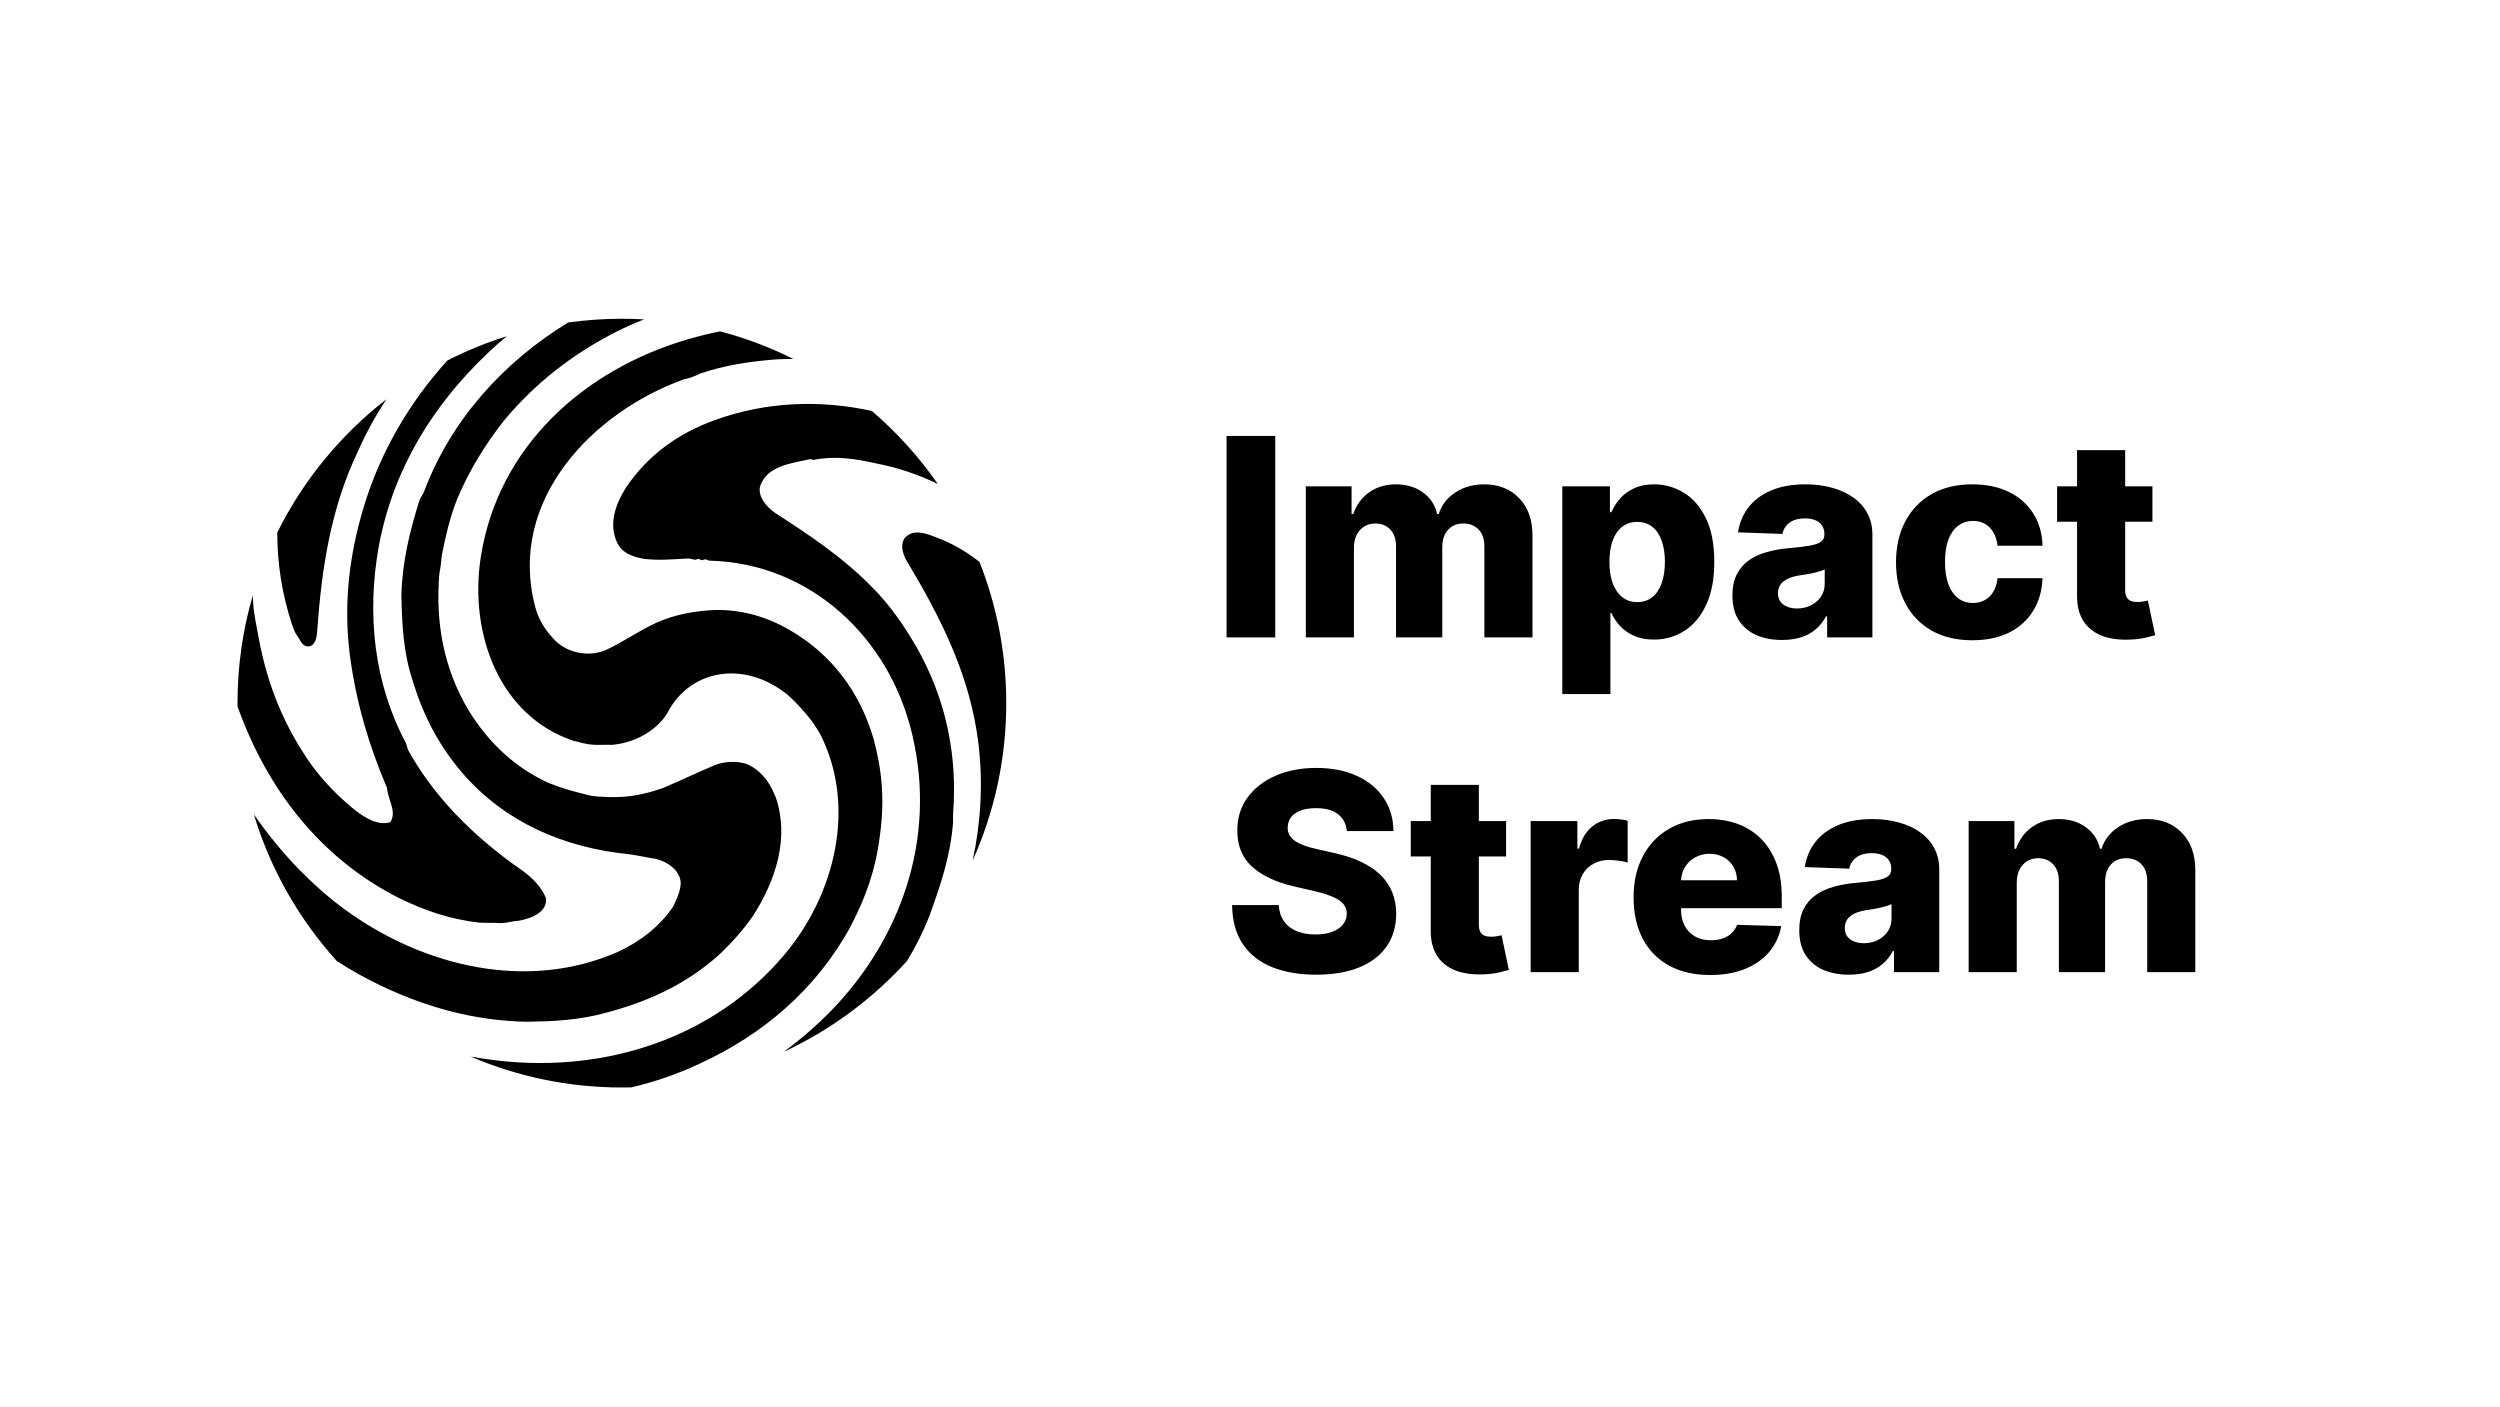
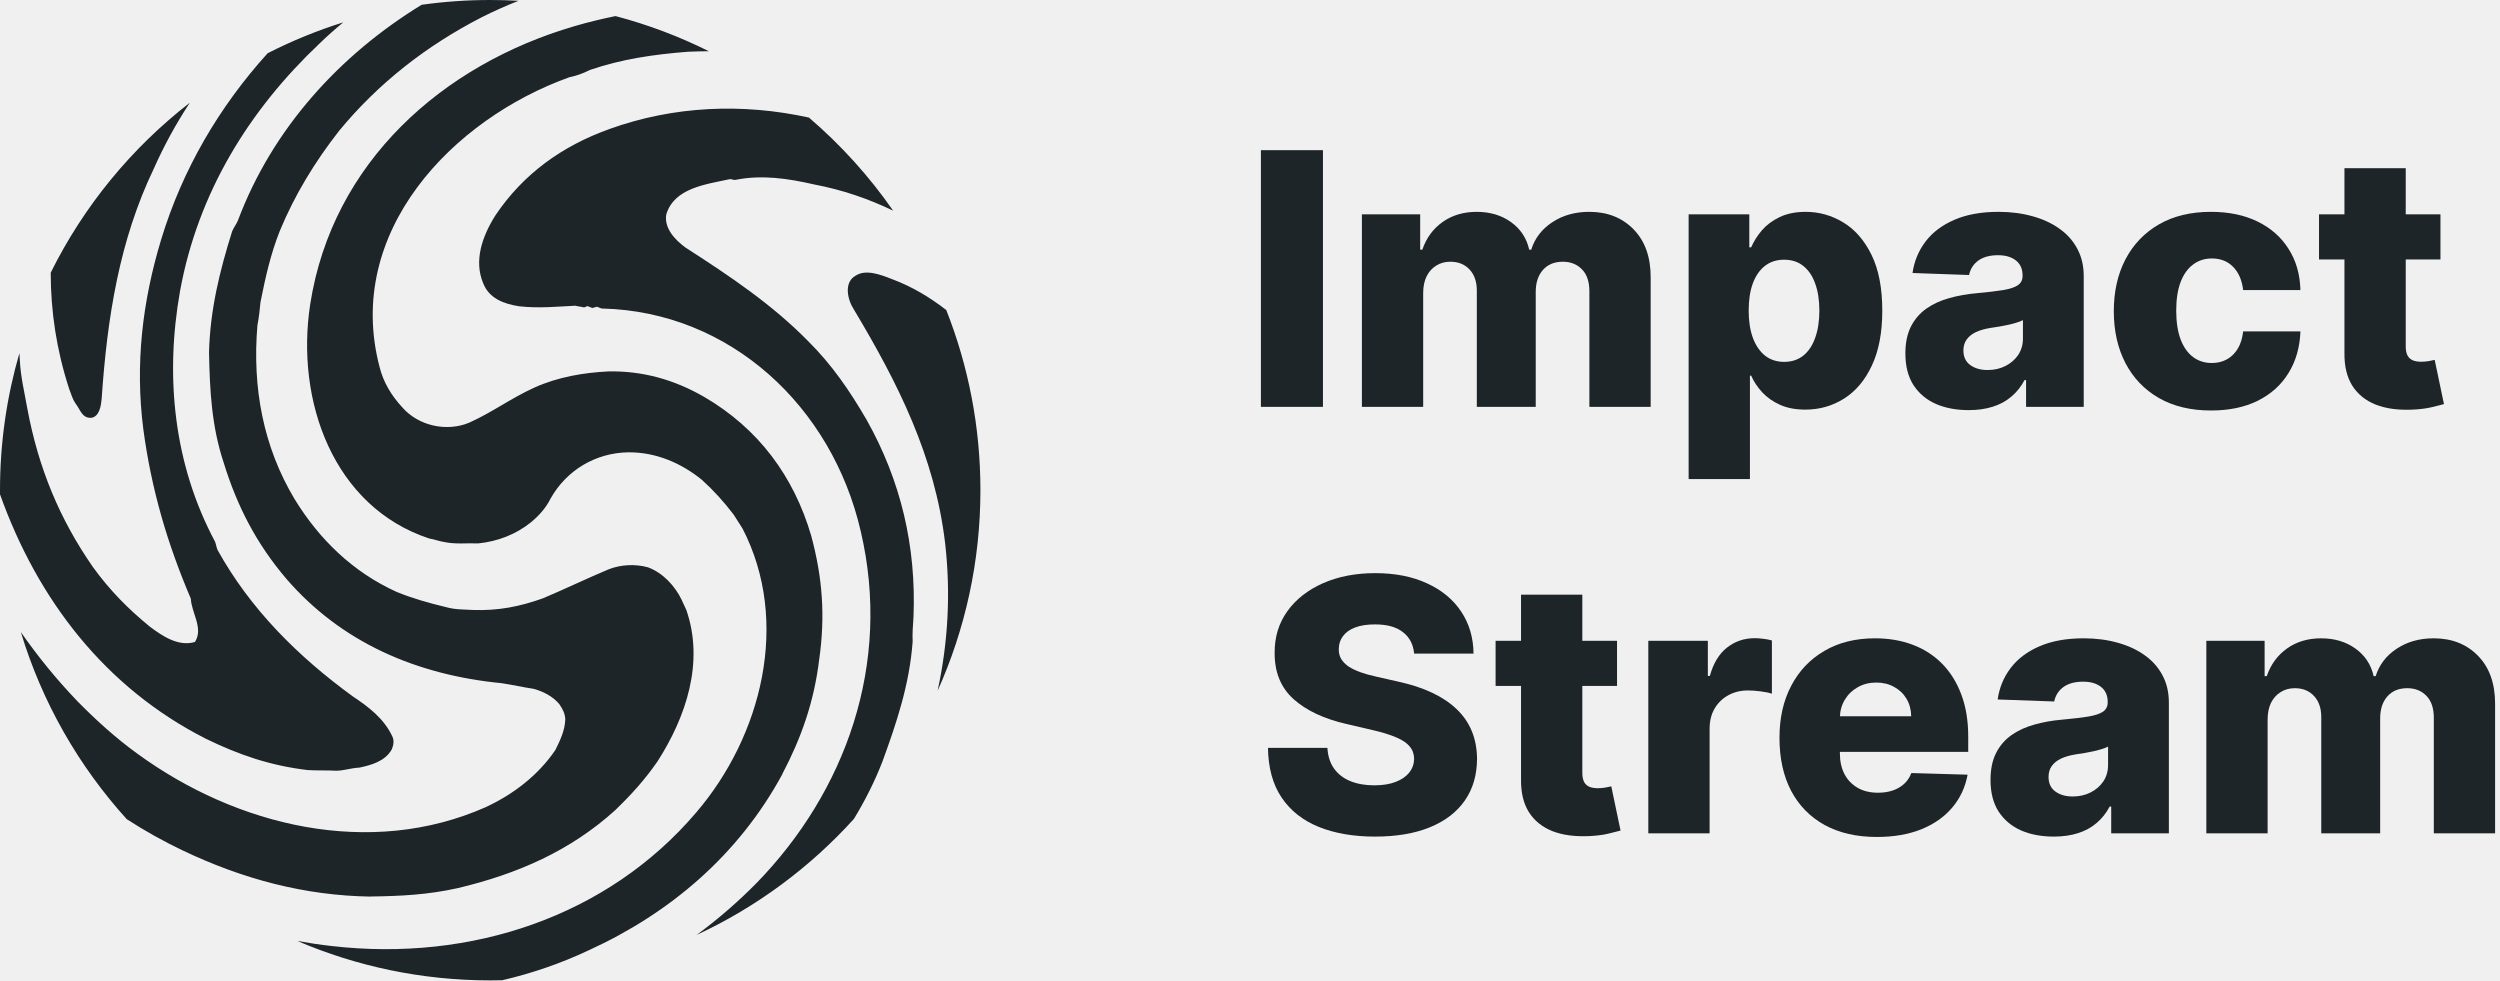
- <svg xmlns="http://www.w3.org/2000/svg" width="1600" height="900" viewBox="0 0 1600 900" fill="none">
-   <rect width="1600" height="900" fill="white" />
-   <path d="M152 452.076C152 451.368 152 450.677 152 449.969C152 426.09 155.413 403.011 161.748 381.177C161.825 382.392 161.917 383.622 161.963 384.883C162.363 393.186 164.285 400.874 165.73 409.131C171.327 439.006 181.905 464.484 198.665 488.609C207.014 500.156 216.3 509.582 227.125 518.423C233.598 523.313 241.654 528.633 249.849 526.157C254.185 519.192 248.112 511.688 247.759 504.431C236.042 476.939 227.986 449.785 223.911 419.31C219.744 386.774 223.435 355.407 232.844 324.302C243.484 289.183 261.919 257.662 286.305 230.723C298.421 224.542 311.106 219.33 324.267 215.209C320.162 218.592 316.164 222.128 312.289 225.895C277.003 259.292 251.449 300.546 242.393 349.826C234.613 393.34 239.333 437.284 259.89 475.785C260.489 477.323 260.535 478.353 261.12 479.891C277.633 509.751 301.634 533.538 329.11 553.526C337.167 558.862 344.716 564.72 348.775 573.361C349.913 575.391 349.514 578.005 348.576 580.127C345.224 586 338.551 587.892 332.385 589.214C328.234 589.414 325.174 590.598 321.023 590.798C316.333 590.506 311.152 590.752 306.462 590.459C287.642 588.245 271.79 582.771 255.292 574.73C204.738 549.052 170.896 505 152 452.06V452.076ZM189.9 406.486C192.422 409.684 193.099 413.913 197.819 413.682C202.047 413.005 202.724 407.286 203.031 403.964C205.799 363.11 211.98 324.455 229.2 288.599C234.351 277.005 240.409 265.965 247.266 255.54C218.022 278.235 194.037 307.388 177.446 340.846C177.446 360.158 180.352 379.701 186.687 399.075C187.763 401.858 188.347 404.21 189.885 406.501L189.9 406.486ZM581.36 342.338C575.287 345.751 577.27 354.485 580.622 359.528C602.671 396.399 621.06 432.933 626.257 476.339C629.193 501.586 627.748 526.634 622.505 550.682C636.312 519.945 644 485.857 644 449.985C644 418.064 637.911 387.558 626.856 359.574C618.631 353.224 609.836 347.873 599.627 344.075C593.799 341.753 586.388 339.001 581.36 342.353V342.338ZM457.772 268.779C434.279 277.19 414.675 291.12 400.621 312.062C393.856 322.779 389.766 334.926 394.471 346.135C397.439 353.793 404.85 356.545 412.691 357.729C422.624 358.805 431.403 357.867 440.736 357.421C442.32 357.867 443.35 357.821 444.934 358.252C444.934 358.252 445.964 358.206 446.471 357.652C447.501 357.606 448.593 358.59 449.639 358.544C450.131 358.006 450.669 358.498 451.176 357.944C452.206 357.898 453.298 358.882 454.343 358.836C518.336 360.435 569.475 407.854 583.928 470.558C599.611 537.366 576.194 601.376 531.636 647.166C522.272 656.668 512.217 665.371 501.562 673.197C531.682 659.205 558.497 639.293 580.515 614.969C586.05 605.851 590.878 596.333 594.721 586.462C602.071 566.365 608.421 547.345 609.99 525.957C609.79 521.806 610.128 518.162 610.42 513.457C611.834 478.046 604.008 445.172 586.957 414.804C578.454 400.136 569.506 387.066 557.513 375.165C539.477 356.806 518.536 342.737 496.011 328.238C490.63 324.332 485.14 318.366 486.371 311.555C490.414 298.362 505.913 296.579 518.259 293.903C519.289 293.857 519.843 294.349 520.873 294.303C534.25 291.581 547.334 293.55 560.48 296.548C574.872 299.285 587.941 303.805 600.195 309.725C588.156 292.396 573.934 276.682 557.943 262.998C524.732 255.725 490.276 257.062 457.818 268.748L457.772 268.779ZM338.089 653.901C353.157 653.701 366.626 653.04 381.541 649.734C411.861 642.553 438.322 630.883 460.724 610.587C468.673 602.929 475.577 595.318 481.896 586.185C496.395 563.659 505.467 536.198 496.426 510.135C495.827 508.598 494.689 506.584 494.104 505.046C490.645 497.942 484.618 491.469 477.207 488.717C470.887 486.948 463.63 487.287 457.511 489.67C446.302 494.36 435.647 499.557 424.438 504.262C412.691 508.459 401.882 510.551 389.382 510.105C384.692 509.812 380.541 510.012 375.806 508.675C366.872 506.507 358.969 504.293 351.02 501.033C329.233 491.161 312.335 474.832 299.943 454.644C284.121 428.381 278.525 398.506 281.185 367.2C282.015 363.003 282.369 359.343 282.707 355.699C285.213 343.106 287.781 331.544 292.409 319.889C299.851 301.868 309.968 285.262 322.206 269.609C341.841 245.792 365.888 226.972 393.779 212.641C399.883 209.566 406.018 206.845 412.215 204.4C407.525 204.138 402.789 204 398.023 204C386.338 204 374.837 204.815 363.582 206.399C322.391 231.615 288.688 268.564 271.375 314.692C270.437 316.813 269.453 317.905 268.515 320.027C262.211 340.077 257.43 359.543 256.891 380.87C257.291 400.074 258.152 417.71 264.226 436.116C271.006 458.134 280.739 476.893 295.607 494.36C323.129 526.296 360.814 542.671 403.62 546.838C408.847 547.622 414.629 548.914 419.872 549.698C424.607 551.035 429.405 553.403 432.71 557.401C434.386 559.923 435.524 561.937 435.678 565.058C435.432 570.794 433.064 575.575 430.696 580.373C421.963 593.258 409.432 602.699 395.701 609.08C337.69 634.742 270.929 618.72 220.836 582.156C210.073 574.361 200.279 565.473 190.992 556.048C180.353 544.947 171.035 533.522 162.455 521.191C173.111 556.494 191.484 588.445 215.609 615.092C224.634 620.935 234.09 626.239 243.976 630.929C273.759 645.09 304.817 653.47 338.105 653.947L338.089 653.901ZM544.551 592.504C554.069 574.376 560.481 556.402 563.094 534.968C566.2 512.995 564.755 493.837 559.066 472.803C550.363 443.081 532.574 418.987 505.313 403.149C490.353 394.524 474.547 390.08 457.403 390.387C444.965 390.987 432.08 393.17 420.379 398.414C408.678 403.657 399.145 410.868 387.46 416.111C376.251 420.801 362.075 417.849 353.834 408.377C348.345 402.411 344.394 395.846 342.472 388.143C324.667 320.396 379.096 263.736 437.845 242.717C441.443 242.025 444.503 240.841 448.07 239.103C463.922 233.66 479.913 231.338 496.995 229.985C500.624 229.816 504.191 229.724 507.712 229.709C492.89 222.313 477.222 216.378 460.878 212.072C453.99 213.456 447.117 215.132 440.244 217.146C374.13 236.443 318.809 285.354 307.692 356.56C300.158 405.256 319.347 458.38 367.411 474.248C370.024 474.648 372.146 475.586 374.775 475.97C380.556 477.246 386.23 476.462 391.965 476.708C401.79 475.709 410.969 472.157 418.473 466.083C422.47 462.777 425.929 458.964 428.297 454.182C436.431 439.76 451.099 431.257 467.197 430.995C481.22 430.842 493.966 436.469 504.237 444.803C510.218 450.231 515.153 455.704 520.15 462.224C521.826 464.746 522.964 466.76 524.64 469.281C548.718 515.932 534.327 573.269 501.362 611.755C457.096 663.772 388.567 686.821 318.547 678.764C312.689 678.102 306.908 677.241 301.204 676.211C330.925 688.942 363.659 696 398.038 696C400.037 696 402.021 695.969 404.004 695.923C418.857 692.479 433.371 687.528 447.517 680.855C488.2 662.265 522.641 633.066 544.598 592.52L544.551 592.504Z" fill="black" />
-   <path d="M816.166 279V407.942H785V279H816.166Z" fill="black" />
-   <path d="M835.731 407.942V311.236H865.009V328.99H866.079C868.094 323.114 871.494 318.476 876.279 315.076C881.064 311.676 886.772 309.976 893.404 309.976C900.12 309.976 905.871 311.697 910.656 315.139C915.441 318.581 918.484 323.198 919.785 328.99H920.793C922.598 323.24 926.124 318.644 931.37 315.202C936.617 311.718 942.808 309.976 949.944 309.976C959.094 309.976 966.524 312.914 972.232 318.791C977.941 324.625 980.795 332.642 980.795 342.841V407.942H950.007V349.893C950.007 345.066 948.769 341.393 946.292 338.875C943.816 336.315 940.605 335.034 936.659 335.034C932.42 335.034 929.083 336.42 926.648 339.19C924.256 341.918 923.059 345.591 923.059 350.208V407.942H893.467V349.578C893.467 345.087 892.25 341.54 889.816 338.938C887.381 336.336 884.17 335.034 880.182 335.034C877.496 335.034 875.124 335.685 873.068 336.986C871.011 338.245 869.395 340.05 868.22 342.401C867.086 344.751 866.52 347.522 866.52 350.711V407.942H835.731Z" fill="black" />
-   <path d="M999.873 444.207V311.236H1030.35V327.794H1031.29C1032.55 324.856 1034.33 322.023 1036.64 319.294C1038.99 316.566 1041.97 314.342 1045.58 312.621C1049.23 310.858 1053.6 309.976 1058.68 309.976C1065.39 309.976 1071.67 311.739 1077.5 315.265C1083.38 318.791 1088.12 324.226 1091.73 331.572C1095.34 338.917 1097.15 348.277 1097.15 359.652C1097.15 370.607 1095.41 379.778 1091.92 387.165C1088.48 394.553 1083.82 400.093 1077.95 403.787C1072.11 407.48 1065.63 409.327 1058.49 409.327C1053.62 409.327 1049.4 408.53 1045.83 406.935C1042.27 405.34 1039.27 403.241 1036.83 400.639C1034.44 398.036 1032.59 395.245 1031.29 392.265H1030.66V444.207H999.873ZM1030.03 359.589C1030.03 364.794 1030.72 369.327 1032.11 373.188C1033.54 377.05 1035.57 380.051 1038.22 382.192C1040.9 384.29 1044.11 385.34 1047.85 385.34C1051.63 385.34 1054.84 384.29 1057.48 382.192C1060.13 380.051 1062.12 377.05 1063.46 373.188C1064.85 369.327 1065.54 364.794 1065.54 359.589C1065.54 354.384 1064.85 349.872 1063.46 346.052C1062.12 342.233 1060.13 339.274 1057.48 337.175C1054.88 335.076 1051.67 334.027 1047.85 334.027C1044.07 334.027 1040.86 335.055 1038.22 337.112C1035.57 339.169 1033.54 342.107 1032.11 345.927C1030.72 349.746 1030.03 354.3 1030.03 359.589Z" fill="black" />
-   <path d="M1140.54 409.579C1134.37 409.579 1128.9 408.551 1124.11 406.494C1119.37 404.395 1115.61 401.247 1112.84 397.05C1110.11 392.811 1108.75 387.501 1108.75 381.121C1108.75 375.749 1109.69 371.215 1111.58 367.522C1113.47 363.828 1116.07 360.827 1119.39 358.519C1122.71 356.21 1126.53 354.468 1130.85 353.293C1135.17 352.076 1139.79 351.257 1144.7 350.837C1150.2 350.334 1154.63 349.809 1157.99 349.263C1161.34 348.676 1163.78 347.857 1165.29 346.808C1166.84 345.717 1167.62 344.185 1167.62 342.212V341.897C1167.62 338.665 1166.51 336.168 1164.28 334.405C1162.06 332.642 1159.06 331.761 1155.28 331.761C1151.21 331.761 1147.93 332.642 1145.46 334.405C1142.98 336.168 1141.41 338.602 1140.73 341.708L1112.34 340.701C1113.18 334.825 1115.34 329.578 1118.82 324.961C1122.35 320.302 1127.18 316.65 1133.3 314.006C1139.47 311.319 1146.88 309.976 1155.53 309.976C1161.7 309.976 1167.39 310.711 1172.59 312.18C1177.8 313.607 1182.33 315.706 1186.19 318.476C1190.05 321.204 1193.03 324.562 1195.13 328.55C1197.27 332.537 1198.34 337.091 1198.34 342.212V407.942H1169.38V394.469H1168.63C1166.9 397.743 1164.7 400.513 1162.01 402.779C1159.37 405.046 1156.24 406.746 1152.63 407.879C1149.07 409.012 1145.04 409.579 1140.54 409.579ZM1150.05 389.432C1153.37 389.432 1156.35 388.76 1158.99 387.417C1161.68 386.074 1163.82 384.227 1165.41 381.877C1167.01 379.484 1167.81 376.714 1167.81 373.566V364.374C1166.93 364.836 1165.86 365.255 1164.6 365.633C1163.38 366.011 1162.04 366.368 1160.57 366.703C1159.1 367.039 1157.59 367.333 1156.03 367.585C1154.48 367.837 1152.99 368.067 1151.56 368.277C1148.67 368.739 1146.19 369.453 1144.13 370.418C1142.12 371.383 1140.57 372.643 1139.47 374.196C1138.43 375.707 1137.9 377.511 1137.9 379.61C1137.9 382.8 1139.03 385.235 1141.3 386.914C1143.61 388.592 1146.53 389.432 1150.05 389.432Z" fill="black" />
-   <path d="M1262.31 409.768C1252.11 409.768 1243.36 407.669 1236.06 403.472C1228.8 399.275 1223.21 393.44 1219.31 385.969C1215.41 378.456 1213.45 369.767 1213.45 359.904C1213.45 349.998 1215.41 341.309 1219.31 333.838C1223.26 326.325 1228.86 320.47 1236.12 316.272C1243.42 312.075 1252.13 309.976 1262.25 309.976C1271.19 309.976 1278.98 311.592 1285.61 314.824C1292.28 318.056 1297.49 322.631 1301.22 328.55C1305 334.426 1306.99 341.33 1307.2 349.263H1278.43C1277.84 344.311 1276.16 340.428 1273.39 337.616C1270.67 334.804 1267.1 333.397 1262.69 333.397C1259.12 333.397 1256 334.405 1253.31 336.42C1250.62 338.392 1248.52 341.33 1247.01 345.234C1245.54 349.096 1244.81 353.88 1244.81 359.589C1244.81 365.297 1245.54 370.124 1247.01 374.07C1248.52 377.973 1250.62 380.932 1253.31 382.947C1256 384.92 1259.12 385.906 1262.69 385.906C1265.54 385.906 1268.06 385.298 1270.25 384.08C1272.47 382.863 1274.3 381.079 1275.72 378.729C1277.15 376.336 1278.05 373.44 1278.43 370.04H1307.2C1306.91 378.015 1304.92 384.983 1301.22 390.943C1297.57 396.903 1292.43 401.541 1285.8 404.857C1279.21 408.131 1271.38 409.768 1262.31 409.768Z" fill="black" />
-   <path d="M1377.55 311.236V333.901H1316.54V311.236H1377.55ZM1329.32 288.066H1360.11V377.532C1360.11 379.421 1360.4 380.953 1360.99 382.129C1361.62 383.262 1362.52 384.08 1363.7 384.584C1364.87 385.046 1366.28 385.277 1367.92 385.277C1369.09 385.277 1370.33 385.172 1371.63 384.962C1372.97 384.71 1373.98 384.5 1374.65 384.332L1379.31 406.557C1377.84 406.977 1375.76 407.501 1373.08 408.131C1370.43 408.761 1367.26 409.159 1363.57 409.327C1356.35 409.663 1350.16 408.824 1345 406.809C1339.88 404.752 1335.95 401.562 1333.22 397.239C1330.54 392.916 1329.24 387.48 1329.32 380.932V288.066Z" fill="black" />
-   <path d="M861.971 531.889C861.551 527.272 859.683 523.684 856.367 521.123C853.093 518.521 848.413 517.22 842.327 517.22C838.297 517.22 834.939 517.744 832.253 518.794C829.566 519.843 827.552 521.291 826.208 523.138C824.865 524.943 824.173 527.021 824.131 529.371C824.047 531.302 824.425 533.002 825.264 534.471C826.145 535.94 827.405 537.241 829.042 538.374C830.721 539.466 832.735 540.431 835.086 541.271C837.437 542.11 840.081 542.845 843.019 543.474L854.101 545.993C860.481 547.378 866.105 549.225 870.974 551.533C875.885 553.842 879.999 556.591 883.315 559.781C886.673 562.971 889.212 566.643 890.933 570.799C892.654 574.954 893.536 579.613 893.578 584.776C893.536 592.919 891.479 599.907 887.407 605.742C883.336 611.576 877.48 616.046 869.841 619.152C862.244 622.258 853.072 623.811 842.327 623.811C831.539 623.811 822.137 622.195 814.12 618.963C806.103 615.731 799.869 610.82 795.42 604.231C790.971 597.641 788.683 589.309 788.557 579.235H818.401C818.653 583.391 819.765 586.854 821.738 589.624C823.711 592.394 826.418 594.493 829.86 595.92C833.344 597.347 837.374 598.06 841.949 598.06C846.146 598.06 849.714 597.494 852.652 596.361C855.633 595.227 857.92 593.653 859.515 591.639C861.11 589.624 861.929 587.315 861.971 584.713C861.929 582.279 861.173 580.201 859.704 578.48C858.235 576.717 855.968 575.206 852.904 573.947C849.882 572.646 846.02 571.449 841.319 570.358L827.845 567.21C816.68 564.65 807.887 560.515 801.464 554.807C795.042 549.057 791.852 541.292 791.894 531.512C791.852 523.537 793.993 516.548 798.316 510.546C802.64 504.544 808.621 499.864 816.261 496.506C823.9 493.148 832.61 491.469 842.39 491.469C852.38 491.469 861.047 493.169 868.393 496.569C875.78 499.927 881.51 504.649 885.581 510.735C889.653 516.821 891.731 523.873 891.815 531.889H861.971Z" fill="black" />
-   <path d="M963.906 525.468V548.133H902.896V525.468H963.906ZM915.677 502.298H946.465V591.765C946.465 593.653 946.759 595.185 947.347 596.361C947.976 597.494 948.879 598.312 950.054 598.816C951.229 599.278 952.636 599.509 954.273 599.509C955.448 599.509 956.686 599.404 957.987 599.194C959.331 598.942 960.338 598.732 961.01 598.564L965.669 620.789C964.2 621.209 962.122 621.733 959.436 622.363C956.791 622.993 953.622 623.391 949.928 623.559C942.709 623.895 936.517 623.056 931.355 621.041C926.234 618.984 922.309 615.794 919.581 611.471C916.894 607.148 915.593 601.712 915.677 595.164V502.298Z" fill="black" />
-   <path d="M979.615 622.174V525.468H1009.52V543.096H1010.53C1012.29 536.716 1015.17 531.973 1019.15 528.867C1023.14 525.719 1027.78 524.145 1033.07 524.145C1034.5 524.145 1035.97 524.25 1037.48 524.46C1038.99 524.628 1040.39 524.901 1041.7 525.279V552.037C1040.23 551.533 1038.3 551.134 1035.9 550.84C1033.55 550.547 1031.45 550.4 1029.61 550.4C1025.95 550.4 1022.66 551.218 1019.72 552.855C1016.83 554.45 1014.54 556.696 1012.86 559.592C1011.22 562.446 1010.4 565.804 1010.4 569.666V622.174H979.615Z" fill="black" />
-   <path d="M1094.43 624C1084.31 624 1075.58 622.006 1068.23 618.019C1060.93 613.989 1055.31 608.26 1051.36 600.831C1047.46 593.359 1045.5 584.482 1045.5 574.199C1045.5 564.209 1047.48 555.479 1051.42 548.007C1055.37 540.494 1060.93 534.66 1068.11 530.504C1075.29 526.307 1083.74 524.208 1093.48 524.208C1100.36 524.208 1106.66 525.279 1112.37 527.419C1118.08 529.56 1123.01 532.729 1127.17 536.926C1131.32 541.124 1134.55 546.307 1136.86 552.477C1139.17 558.606 1140.32 565.636 1140.32 573.569V581.25H1056.27V563.37H1111.68C1111.64 560.096 1110.86 557.178 1109.35 554.618C1107.84 552.058 1105.76 550.064 1103.11 548.637C1100.51 547.168 1097.51 546.433 1094.11 546.433C1090.67 546.433 1087.58 547.21 1084.86 548.763C1082.13 550.274 1079.97 552.352 1078.37 554.996C1076.78 557.598 1075.94 560.557 1075.85 563.873V582.069C1075.85 586.014 1076.63 589.477 1078.18 592.457C1079.73 595.395 1081.94 597.683 1084.79 599.32C1087.65 600.957 1091.05 601.775 1094.99 601.775C1097.72 601.775 1100.2 601.397 1102.42 600.642C1104.65 599.886 1106.56 598.774 1108.15 597.305C1109.75 595.836 1110.94 594.031 1111.74 591.89L1140.01 592.709C1138.83 599.047 1136.25 604.566 1132.27 609.267C1128.32 613.926 1123.14 617.557 1116.71 620.159C1110.29 622.72 1102.86 624 1094.43 624Z" fill="black" />
-   <path d="M1183.31 623.811C1177.14 623.811 1171.66 622.783 1166.88 620.726C1162.14 618.627 1158.38 615.479 1155.61 611.282C1152.88 607.043 1151.52 601.733 1151.52 595.353C1151.52 589.981 1152.46 585.447 1154.35 581.754C1156.24 578.06 1158.84 575.059 1162.16 572.751C1165.47 570.442 1169.29 568.7 1173.62 567.525C1177.94 566.308 1182.56 565.489 1187.47 565.069C1192.97 564.566 1197.39 564.041 1200.75 563.495C1204.11 562.908 1206.54 562.089 1208.06 561.04C1209.61 559.949 1210.39 558.417 1210.39 556.444V556.129C1210.39 552.897 1209.27 550.4 1207.05 548.637C1204.82 546.874 1201.82 545.993 1198.04 545.993C1193.97 545.993 1190.7 546.874 1188.22 548.637C1185.75 550.4 1184.17 552.834 1183.5 555.94L1155.1 554.933C1155.94 549.057 1158.11 543.81 1161.59 539.193C1165.12 534.534 1169.94 530.882 1176.07 528.238C1182.24 525.552 1189.65 524.208 1198.3 524.208C1204.47 524.208 1210.15 524.943 1215.36 526.412C1220.56 527.839 1225.1 529.938 1228.96 532.708C1232.82 535.436 1235.8 538.794 1237.9 542.782C1240.04 546.769 1241.11 551.323 1241.11 556.444V622.174H1212.15V608.701H1211.39C1209.67 611.975 1207.47 614.745 1204.78 617.011C1202.14 619.278 1199.01 620.978 1195.4 622.111C1191.83 623.244 1187.8 623.811 1183.31 623.811ZM1192.82 603.664C1196.13 603.664 1199.12 602.992 1201.76 601.649C1204.45 600.306 1206.59 598.459 1208.18 596.109C1209.78 593.716 1210.57 590.946 1210.57 587.798V578.606C1209.69 579.068 1208.62 579.487 1207.36 579.865C1206.15 580.243 1204.8 580.6 1203.33 580.935C1201.86 581.271 1200.35 581.565 1198.8 581.817C1197.25 582.069 1195.76 582.3 1194.33 582.509C1191.43 582.971 1188.96 583.685 1186.9 584.65C1184.89 585.615 1183.33 586.875 1182.24 588.428C1181.19 589.939 1180.67 591.744 1180.67 593.842C1180.67 597.032 1181.8 599.467 1184.07 601.146C1186.38 602.824 1189.29 603.664 1192.82 603.664Z" fill="black" />
-   <path d="M1259.94 622.174V525.468H1289.21V543.222H1290.28C1292.3 537.346 1295.7 532.708 1300.48 529.308C1305.27 525.908 1310.98 524.208 1317.61 524.208C1324.33 524.208 1330.08 525.929 1334.86 529.371C1339.65 532.813 1342.69 537.43 1343.99 543.222H1345C1346.8 537.472 1350.33 532.876 1355.58 529.434C1360.82 525.95 1367.01 524.208 1374.15 524.208C1383.3 524.208 1390.73 527.147 1396.44 533.023C1402.15 538.857 1405 546.874 1405 557.074V622.174H1374.21V564.125C1374.21 559.298 1372.97 555.625 1370.5 553.107C1368.02 550.547 1364.81 549.266 1360.86 549.266C1356.62 549.266 1353.29 550.652 1350.85 553.422C1348.46 556.15 1347.26 559.823 1347.26 564.44V622.174H1317.67V563.81C1317.67 559.319 1316.45 555.772 1314.02 553.17C1311.59 550.568 1308.37 549.266 1304.39 549.266C1301.7 549.266 1299.33 549.917 1297.27 551.218C1295.22 552.477 1293.6 554.282 1292.42 556.633C1291.29 558.983 1290.72 561.754 1290.72 564.944V622.174H1259.94Z" fill="black" />
+ <svg xmlns="http://www.w3.org/2000/svg" width="510" height="200" viewBox="0 0 510 200" fill="none">
+   <path d="M0 100.844C0 100.556 0 100.275 0 99.987C0 90.281 1.388 80.899 3.963 72.023C3.994 72.517 4.031 73.017 4.05 73.53C4.213 76.905 4.994 80.03 5.582 83.386C7.857 95.531 12.157 105.888 18.97 115.695C22.364 120.389 26.139 124.22 30.54 127.814C33.171 129.802 36.446 131.964 39.777 130.958C41.54 128.127 39.071 125.077 38.927 122.126C34.165 110.951 30.889 99.912 29.233 87.524C27.539 74.298 29.039 61.548 32.865 48.903C37.19 34.627 44.684 21.814 54.597 10.863C59.523 8.351 64.679 6.232 70.029 4.557C68.361 5.932 66.735 7.369 65.16 8.901C50.816 22.476 40.428 39.246 36.746 59.279C33.583 76.967 35.502 94.831 43.859 110.482C44.103 111.107 44.121 111.526 44.359 112.151C51.072 124.289 60.829 133.958 71.998 142.084C75.273 144.253 78.342 146.634 79.993 150.147C80.455 150.972 80.293 152.034 79.911 152.897C78.549 155.285 75.836 156.054 73.33 156.591C71.642 156.672 70.398 157.154 68.71 157.235C66.804 157.116 64.698 157.216 62.791 157.097C55.141 156.197 48.697 153.972 41.99 150.703C21.439 140.265 7.682 122.358 0 100.838V100.844ZM15.407 82.311C16.432 83.612 16.707 85.33 18.626 85.237C20.345 84.962 20.62 82.636 20.745 81.286C21.87 64.679 24.383 48.966 31.383 34.39C33.477 29.677 35.94 25.189 38.727 20.951C26.839 30.177 17.089 42.028 10.344 55.629C10.344 63.479 11.526 71.423 14.101 79.299C14.538 80.43 14.776 81.386 15.401 82.318L15.407 82.311ZM174.542 56.235C172.073 57.622 172.88 61.173 174.242 63.223C183.205 78.211 190.681 93.062 192.793 110.707C193.987 120.97 193.4 131.152 191.268 140.928C196.881 128.433 200.006 114.576 200.006 99.994C200.006 87.018 197.531 74.617 193.037 63.242C189.693 60.66 186.118 58.485 181.968 56.941C179.599 55.997 176.586 54.878 174.542 56.241V56.235ZM124.302 26.333C114.751 29.752 106.782 35.415 101.069 43.928C98.319 48.284 96.656 53.222 98.569 57.779C99.775 60.891 102.788 62.01 105.975 62.491C110.013 62.929 113.582 62.548 117.376 62.366C118.02 62.548 118.439 62.529 119.082 62.704C119.082 62.704 119.501 62.685 119.707 62.46C120.126 62.441 120.57 62.841 120.995 62.823C121.195 62.604 121.414 62.804 121.62 62.579C122.039 62.56 122.483 62.96 122.908 62.941C148.922 63.592 169.711 82.868 175.586 108.357C181.961 135.515 172.442 161.535 154.328 180.149C150.522 184.011 146.434 187.549 142.103 190.731C154.347 185.043 165.248 176.949 174.198 167.06C176.448 163.354 178.411 159.485 179.974 155.472C182.961 147.303 185.543 139.571 186.18 130.877C186.099 129.189 186.237 127.708 186.355 125.795C186.93 111.401 183.749 98.037 176.817 85.693C173.361 79.73 169.723 74.417 164.848 69.579C157.516 62.116 149.003 56.397 139.846 50.503C137.659 48.916 135.427 46.49 135.927 43.721C137.571 38.359 143.871 37.634 148.891 36.546C149.309 36.527 149.534 36.727 149.953 36.709C155.391 35.602 160.71 36.402 166.054 37.621C171.904 38.734 177.217 40.571 182.199 42.978C177.305 35.934 171.523 29.546 165.023 23.983C151.522 21.026 137.515 21.57 124.32 26.32L124.302 26.333ZM75.648 182.886C81.774 182.805 87.249 182.536 93.312 181.193C105.638 178.274 116.395 173.53 125.502 165.279C128.733 162.166 131.54 159.072 134.108 155.36C140.003 146.203 143.69 135.04 140.015 124.445C139.771 123.82 139.309 123.001 139.071 122.376C137.665 119.489 135.215 116.857 132.202 115.738C129.633 115.02 126.683 115.157 124.195 116.126C119.639 118.032 115.307 120.145 110.751 122.058C105.975 123.764 101.581 124.614 96.5 124.433C94.593 124.314 92.906 124.395 90.981 123.851C87.349 122.97 84.136 122.07 80.905 120.745C72.048 116.732 65.179 110.094 60.141 101.888C53.71 91.212 51.434 79.067 52.516 66.342C52.853 64.635 52.997 63.148 53.135 61.666C54.153 56.547 55.197 51.847 57.079 47.109C60.104 39.784 64.216 33.033 69.192 26.67C77.174 16.989 86.949 9.338 98.287 3.513C100.769 2.263 103.263 1.156 105.782 0.163C103.875 0.056 101.95 0 100.013 0C95.262 0 90.587 0.331 86.012 0.975C69.267 11.226 55.566 26.245 48.528 44.997C48.147 45.859 47.747 46.303 47.365 47.165C44.803 55.316 42.859 63.229 42.64 71.898C42.803 79.705 43.153 86.874 45.622 94.356C48.378 103.306 52.334 110.932 58.379 118.032C69.567 131.014 84.886 137.671 102.288 139.365C104.413 139.684 106.763 140.209 108.894 140.528C110.819 141.071 112.77 142.034 114.113 143.659C114.795 144.684 115.257 145.503 115.32 146.772C115.22 149.103 114.257 151.047 113.295 152.997C109.744 158.235 104.65 162.073 99.069 164.667C75.486 175.098 48.347 168.586 27.983 153.722C23.608 150.553 19.626 146.94 15.851 143.109C11.526 138.596 7.738 133.952 4.25 128.939C8.582 143.29 16.051 156.279 25.858 167.11C29.527 169.486 33.371 171.642 37.39 173.548C49.497 179.305 62.123 182.711 75.655 182.905L75.648 182.886ZM159.579 157.929C163.448 150.559 166.054 143.253 167.117 134.54C168.379 125.608 167.792 117.82 165.479 109.269C161.941 97.187 154.71 87.393 143.628 80.955C137.546 77.449 131.121 75.642 124.152 75.767C119.095 76.011 113.857 76.899 109.101 79.03C104.344 81.161 100.469 84.093 95.718 86.224C91.162 88.13 85.399 86.93 82.049 83.08C79.817 80.655 78.211 77.986 77.43 74.855C70.192 47.316 92.318 24.283 116.201 15.739C117.664 15.457 118.907 14.976 120.358 14.27C126.802 12.057 133.302 11.113 140.246 10.563C141.721 10.494 143.172 10.457 144.603 10.451C138.577 7.444 132.208 5.032 125.564 3.281C122.764 3.844 119.97 4.525 117.176 5.344C90.299 13.188 67.811 33.071 63.291 62.016C60.229 81.811 68.029 103.406 87.568 109.857C88.631 110.019 89.493 110.401 90.562 110.557C92.912 111.076 95.219 110.757 97.55 110.857C101.544 110.451 105.275 109.007 108.326 106.538C109.951 105.194 111.357 103.644 112.319 101.7C115.626 95.837 121.589 92.381 128.133 92.275C133.833 92.212 139.015 94.5 143.19 97.887C145.622 100.094 147.628 102.319 149.659 104.969C150.341 105.994 150.803 106.813 151.485 107.838C161.273 126.802 155.422 150.109 142.021 165.754C124.026 186.899 96.168 196.269 67.704 192.993C65.323 192.725 62.973 192.375 60.654 191.956C72.736 197.131 86.043 200 100.019 200C100.831 200 101.638 199.987 102.444 199.969C108.482 198.569 114.382 196.556 120.132 193.843C136.671 186.287 150.672 174.417 159.598 157.935L159.579 157.929Z" fill="#1D2529" />
+   <path d="M269.881 30.636V83H257.225V30.636H269.881Z" fill="#1D2529" />
+   <path d="M277.826 83V43.727H289.716V50.937H290.15C290.968 48.551 292.349 46.667 294.292 45.287C296.236 43.906 298.554 43.216 301.247 43.216C303.974 43.216 306.309 43.915 308.253 45.312C310.196 46.71 311.432 48.585 311.96 50.937H312.369C313.102 48.602 314.534 46.736 316.664 45.338C318.795 43.923 321.309 43.216 324.207 43.216C327.923 43.216 330.94 44.409 333.258 46.795C335.576 49.165 336.736 52.42 336.736 56.562V83H324.233V59.426C324.233 57.466 323.73 55.974 322.724 54.952C321.718 53.912 320.414 53.392 318.812 53.392C317.091 53.392 315.736 53.954 314.747 55.079C313.775 56.187 313.289 57.679 313.289 59.554V83H301.272V59.298C301.272 57.474 300.778 56.034 299.789 54.977C298.801 53.92 297.497 53.392 295.878 53.392C294.787 53.392 293.824 53.656 292.988 54.184C292.153 54.696 291.497 55.429 291.02 56.383C290.559 57.338 290.329 58.463 290.329 59.758V83H277.826Z" fill="#1D2529" />
+   <path d="M344.483 97.727V43.727H356.858V50.452H357.241C357.753 49.258 358.477 48.108 359.414 47C360.369 45.892 361.579 44.989 363.045 44.29C364.528 43.574 366.301 43.216 368.363 43.216C371.091 43.216 373.639 43.932 376.008 45.364C378.395 46.795 380.321 49.003 381.787 51.986C383.253 54.969 383.986 58.77 383.986 63.389C383.986 67.838 383.278 71.562 381.863 74.562C380.466 77.562 378.574 79.812 376.187 81.312C373.818 82.812 371.184 83.562 368.287 83.562C366.309 83.562 364.596 83.239 363.147 82.591C361.699 81.943 360.48 81.091 359.491 80.034C358.52 78.977 357.77 77.844 357.241 76.633H356.986V97.727H344.483ZM356.73 63.364C356.73 65.477 357.011 67.318 357.574 68.886C358.153 70.454 358.98 71.673 360.054 72.543C361.145 73.395 362.449 73.821 363.966 73.821C365.5 73.821 366.804 73.395 367.878 72.543C368.951 71.673 369.761 70.454 370.307 68.886C370.869 67.318 371.15 65.477 371.15 63.364C371.15 61.25 370.869 59.417 370.307 57.866C369.761 56.315 368.951 55.114 367.878 54.261C366.821 53.409 365.517 52.983 363.966 52.983C362.432 52.983 361.128 53.4 360.054 54.236C358.98 55.071 358.153 56.264 357.574 57.815C357.011 59.366 356.73 61.216 356.73 63.364Z" fill="#1D2529" />
+   <path d="M401.608 83.665C399.103 83.665 396.878 83.247 394.935 82.412C393.009 81.559 391.483 80.281 390.358 78.577C389.25 76.855 388.696 74.699 388.696 72.108C388.696 69.926 389.08 68.085 389.847 66.585C390.614 65.085 391.671 63.866 393.017 62.929C394.364 61.991 395.915 61.284 397.671 60.807C399.427 60.312 401.302 59.98 403.296 59.809C405.529 59.605 407.327 59.392 408.691 59.17C410.054 58.932 411.043 58.599 411.657 58.173C412.287 57.73 412.603 57.108 412.603 56.307V56.179C412.603 54.866 412.151 53.852 411.248 53.136C410.344 52.42 409.125 52.062 407.591 52.062C405.938 52.062 404.608 52.42 403.603 53.136C402.597 53.852 401.958 54.841 401.685 56.102L390.154 55.693C390.495 53.307 391.373 51.176 392.787 49.301C394.219 47.409 396.179 45.926 398.668 44.852C401.174 43.761 404.182 43.216 407.694 43.216C410.199 43.216 412.509 43.514 414.623 44.111C416.736 44.69 418.577 45.542 420.145 46.667C421.713 47.775 422.924 49.139 423.776 50.758C424.645 52.378 425.08 54.227 425.08 56.307V83H413.319V77.528H413.012C412.313 78.858 411.418 79.983 410.327 80.903C409.253 81.824 407.983 82.514 406.517 82.974C405.069 83.434 403.432 83.665 401.608 83.665ZM405.469 75.483C406.816 75.483 408.026 75.21 409.1 74.665C410.191 74.119 411.06 73.369 411.708 72.415C412.356 71.443 412.679 70.318 412.679 69.04V65.307C412.321 65.494 411.887 65.665 411.375 65.818C410.881 65.972 410.336 66.116 409.739 66.253C409.142 66.389 408.529 66.508 407.898 66.611C407.267 66.713 406.662 66.807 406.083 66.892C404.907 67.079 403.901 67.369 403.066 67.761C402.248 68.153 401.617 68.665 401.174 69.295C400.748 69.909 400.535 70.642 400.535 71.494C400.535 72.79 400.995 73.778 401.915 74.46C402.853 75.142 404.037 75.483 405.469 75.483Z" fill="#1D2529" />
+   <path d="M451.057 83.741C446.915 83.741 443.361 82.889 440.395 81.184C437.446 79.48 435.179 77.111 433.594 74.077C432.009 71.025 431.216 67.497 431.216 63.491C431.216 59.469 432.009 55.94 433.594 52.906C435.196 49.855 437.472 47.477 440.421 45.773C443.387 44.068 446.924 43.216 451.032 43.216C454.662 43.216 457.824 43.872 460.517 45.184C463.228 46.497 465.341 48.355 466.858 50.758C468.392 53.145 469.202 55.949 469.287 59.17H457.603C457.364 57.159 456.682 55.582 455.557 54.44C454.449 53.298 453 52.727 451.211 52.727C449.762 52.727 448.492 53.136 447.401 53.954C446.31 54.755 445.458 55.949 444.844 57.534C444.248 59.102 443.949 61.045 443.949 63.364C443.949 65.682 444.248 67.642 444.844 69.244C445.458 70.829 446.31 72.031 447.401 72.849C448.492 73.65 449.762 74.051 451.211 74.051C452.37 74.051 453.392 73.804 454.279 73.309C455.182 72.815 455.924 72.091 456.503 71.136C457.083 70.165 457.449 68.989 457.603 67.608H469.287C469.168 70.847 468.358 73.676 466.858 76.097C465.375 78.517 463.287 80.4 460.594 81.747C457.918 83.077 454.739 83.741 451.057 83.741Z" fill="#1D2529" />
+   <path d="M497.853 43.727V52.932H473.078V43.727H497.853ZM478.268 34.318H490.771V70.65C490.771 71.418 490.89 72.04 491.129 72.517C491.385 72.977 491.751 73.309 492.228 73.514C492.706 73.702 493.277 73.795 493.941 73.795C494.419 73.795 494.922 73.753 495.45 73.668C495.995 73.565 496.405 73.48 496.677 73.412L498.569 82.437C497.973 82.608 497.129 82.821 496.038 83.077C494.964 83.332 493.677 83.494 492.177 83.562C489.245 83.699 486.731 83.358 484.635 82.54C482.555 81.704 480.961 80.409 479.853 78.653C478.762 76.898 478.234 74.69 478.268 72.031V34.318Z" fill="#1D2529" />
+   <path d="M288.482 133.335C288.312 131.46 287.553 130.003 286.206 128.963C284.877 127.906 282.976 127.378 280.505 127.378C278.868 127.378 277.505 127.591 276.414 128.017C275.323 128.443 274.505 129.031 273.959 129.781C273.414 130.514 273.133 131.358 273.115 132.312C273.081 133.096 273.235 133.787 273.576 134.383C273.934 134.98 274.445 135.508 275.11 135.969C275.792 136.412 276.61 136.804 277.564 137.145C278.519 137.486 279.593 137.784 280.786 138.04L285.286 139.062C287.877 139.625 290.161 140.375 292.138 141.312C294.133 142.25 295.803 143.366 297.15 144.662C298.513 145.957 299.544 147.449 300.243 149.136C300.942 150.824 301.3 152.716 301.317 154.812C301.3 158.119 300.465 160.957 298.812 163.327C297.158 165.696 294.78 167.511 291.678 168.773C288.593 170.034 284.868 170.665 280.505 170.665C276.124 170.665 272.306 170.008 269.05 168.696C265.794 167.383 263.263 165.389 261.456 162.713C259.65 160.037 258.721 156.653 258.669 152.562H270.789C270.891 154.25 271.343 155.656 272.144 156.781C272.945 157.906 274.044 158.758 275.442 159.338C276.857 159.917 278.493 160.207 280.351 160.207C282.056 160.207 283.505 159.977 284.698 159.517C285.908 159.057 286.837 158.417 287.485 157.599C288.133 156.781 288.465 155.844 288.482 154.787C288.465 153.798 288.158 152.954 287.562 152.256C286.965 151.54 286.044 150.926 284.8 150.415C283.573 149.886 282.005 149.4 280.096 148.957L274.624 147.679C270.09 146.639 266.519 144.96 263.911 142.642C261.303 140.307 260.008 137.153 260.025 133.182C260.008 129.943 260.877 127.105 262.633 124.667C264.388 122.23 266.817 120.329 269.919 118.966C273.022 117.602 276.559 116.92 280.53 116.92C284.587 116.92 288.107 117.611 291.09 118.991C294.09 120.355 296.417 122.273 298.07 124.744C299.723 127.216 300.567 130.079 300.601 133.335H288.482Z" fill="#1D2529" />
+   <path d="M329.877 130.727V139.932H305.101V130.727H329.877ZM310.292 121.318H322.794V157.65C322.794 158.417 322.914 159.04 323.152 159.517C323.408 159.977 323.775 160.31 324.252 160.514C324.729 160.702 325.3 160.795 325.965 160.795C326.442 160.795 326.945 160.753 327.473 160.667C328.019 160.565 328.428 160.48 328.701 160.412L330.593 169.437C329.996 169.608 329.152 169.821 328.062 170.077C326.988 170.332 325.701 170.494 324.201 170.562C321.269 170.699 318.755 170.358 316.658 169.54C314.579 168.704 312.985 167.409 311.877 165.653C310.786 163.898 310.258 161.69 310.292 159.031V121.318Z" fill="#1D2529" />
+   <path d="M336.256 170V130.727H348.401V137.886H348.81C349.526 135.295 350.694 133.369 352.313 132.108C353.932 130.829 355.816 130.19 357.963 130.19C358.543 130.19 359.14 130.233 359.753 130.318C360.367 130.386 360.938 130.497 361.466 130.65V141.517C360.87 141.312 360.086 141.15 359.114 141.031C358.16 140.912 357.307 140.852 356.557 140.852C355.074 140.852 353.736 141.185 352.543 141.849C351.367 142.497 350.438 143.409 349.756 144.585C349.091 145.744 348.759 147.108 348.759 148.676V170H336.256Z" fill="#1D2529" />
+   <path d="M382.88 170.741C378.772 170.741 375.226 169.932 372.243 168.312C369.277 166.676 366.993 164.349 365.391 161.332C363.806 158.298 363.013 154.693 363.013 150.517C363.013 146.46 363.814 142.915 365.417 139.881C367.019 136.829 369.277 134.46 372.192 132.773C375.107 131.068 378.542 130.216 382.496 130.216C385.292 130.216 387.848 130.65 390.167 131.52C392.485 132.389 394.488 133.676 396.175 135.381C397.863 137.085 399.175 139.19 400.113 141.696C401.05 144.185 401.519 147.04 401.519 150.261V153.381H367.385V146.119H389.885C389.868 144.79 389.553 143.605 388.939 142.565C388.326 141.525 387.482 140.716 386.408 140.136C385.351 139.54 384.133 139.241 382.752 139.241C381.354 139.241 380.101 139.557 378.993 140.187C377.885 140.801 377.008 141.645 376.36 142.719C375.712 143.775 375.371 144.977 375.337 146.324V153.713C375.337 155.315 375.652 156.721 376.283 157.932C376.914 159.125 377.809 160.054 378.968 160.719C380.127 161.383 381.508 161.716 383.11 161.716C384.218 161.716 385.223 161.562 386.127 161.256C387.03 160.949 387.806 160.497 388.454 159.9C389.101 159.304 389.587 158.571 389.911 157.702L401.391 158.034C400.914 160.608 399.865 162.849 398.246 164.758C396.644 166.65 394.539 168.125 391.931 169.182C389.323 170.221 386.306 170.741 382.88 170.741Z" fill="#1D2529" />
+   <path d="M418.976 170.665C416.47 170.665 414.245 170.247 412.302 169.412C410.376 168.56 408.851 167.281 407.726 165.577C406.618 163.855 406.064 161.699 406.064 159.108C406.064 156.926 406.447 155.085 407.214 153.585C407.981 152.085 409.038 150.866 410.385 149.929C411.731 148.991 413.282 148.284 415.038 147.807C416.794 147.312 418.669 146.98 420.663 146.81C422.896 146.605 424.694 146.392 426.058 146.17C427.422 145.932 428.41 145.599 429.024 145.173C429.655 144.73 429.97 144.108 429.97 143.307V143.179C429.97 141.866 429.518 140.852 428.615 140.136C427.711 139.42 426.493 139.062 424.959 139.062C423.305 139.062 421.976 139.42 420.97 140.136C419.964 140.852 419.325 141.841 419.052 143.102L407.521 142.693C407.862 140.307 408.74 138.176 410.155 136.301C411.586 134.409 413.547 132.926 416.035 131.852C418.541 130.761 421.549 130.216 425.061 130.216C427.566 130.216 429.876 130.514 431.99 131.111C434.103 131.69 435.944 132.542 437.512 133.667C439.081 134.775 440.291 136.139 441.143 137.758C442.012 139.378 442.447 141.227 442.447 143.307V170H430.686V164.528H430.379C429.68 165.858 428.785 166.983 427.694 167.903C426.62 168.824 425.351 169.514 423.885 169.974C422.436 170.435 420.799 170.665 418.976 170.665ZM422.836 162.483C424.183 162.483 425.393 162.21 426.467 161.665C427.558 161.119 428.427 160.369 429.075 159.415C429.723 158.443 430.047 157.318 430.047 156.04V152.307C429.689 152.494 429.254 152.665 428.743 152.818C428.248 152.971 427.703 153.116 427.106 153.253C426.51 153.389 425.896 153.508 425.265 153.611C424.635 153.713 424.03 153.807 423.45 153.892C422.274 154.079 421.268 154.369 420.433 154.761C419.615 155.153 418.984 155.665 418.541 156.295C418.115 156.909 417.902 157.642 417.902 158.494C417.902 159.79 418.362 160.778 419.282 161.46C420.22 162.142 421.405 162.483 422.836 162.483Z" fill="#1D2529" />
+   <path d="M450.092 170V130.727H461.981V137.937H462.416C463.234 135.551 464.615 133.667 466.558 132.287C468.501 130.906 470.819 130.216 473.512 130.216C476.24 130.216 478.575 130.915 480.518 132.312C482.461 133.71 483.697 135.585 484.226 137.937H484.635C485.368 135.602 486.799 133.736 488.93 132.338C491.061 130.923 493.575 130.216 496.473 130.216C500.189 130.216 503.206 131.409 505.524 133.795C507.842 136.165 509.001 139.42 509.001 143.562V170H496.498V146.426C496.498 144.466 495.995 142.974 494.99 141.952C493.984 140.912 492.68 140.392 491.078 140.392C489.356 140.392 488.001 140.954 487.012 142.079C486.041 143.187 485.555 144.679 485.555 146.554V170H473.538V146.298C473.538 144.474 473.044 143.034 472.055 141.977C471.066 140.92 469.762 140.392 468.143 140.392C467.052 140.392 466.089 140.656 465.254 141.185C464.419 141.696 463.762 142.429 463.285 143.383C462.825 144.338 462.595 145.463 462.595 146.758V170H450.092Z" fill="#1D2529" />
</svg>
